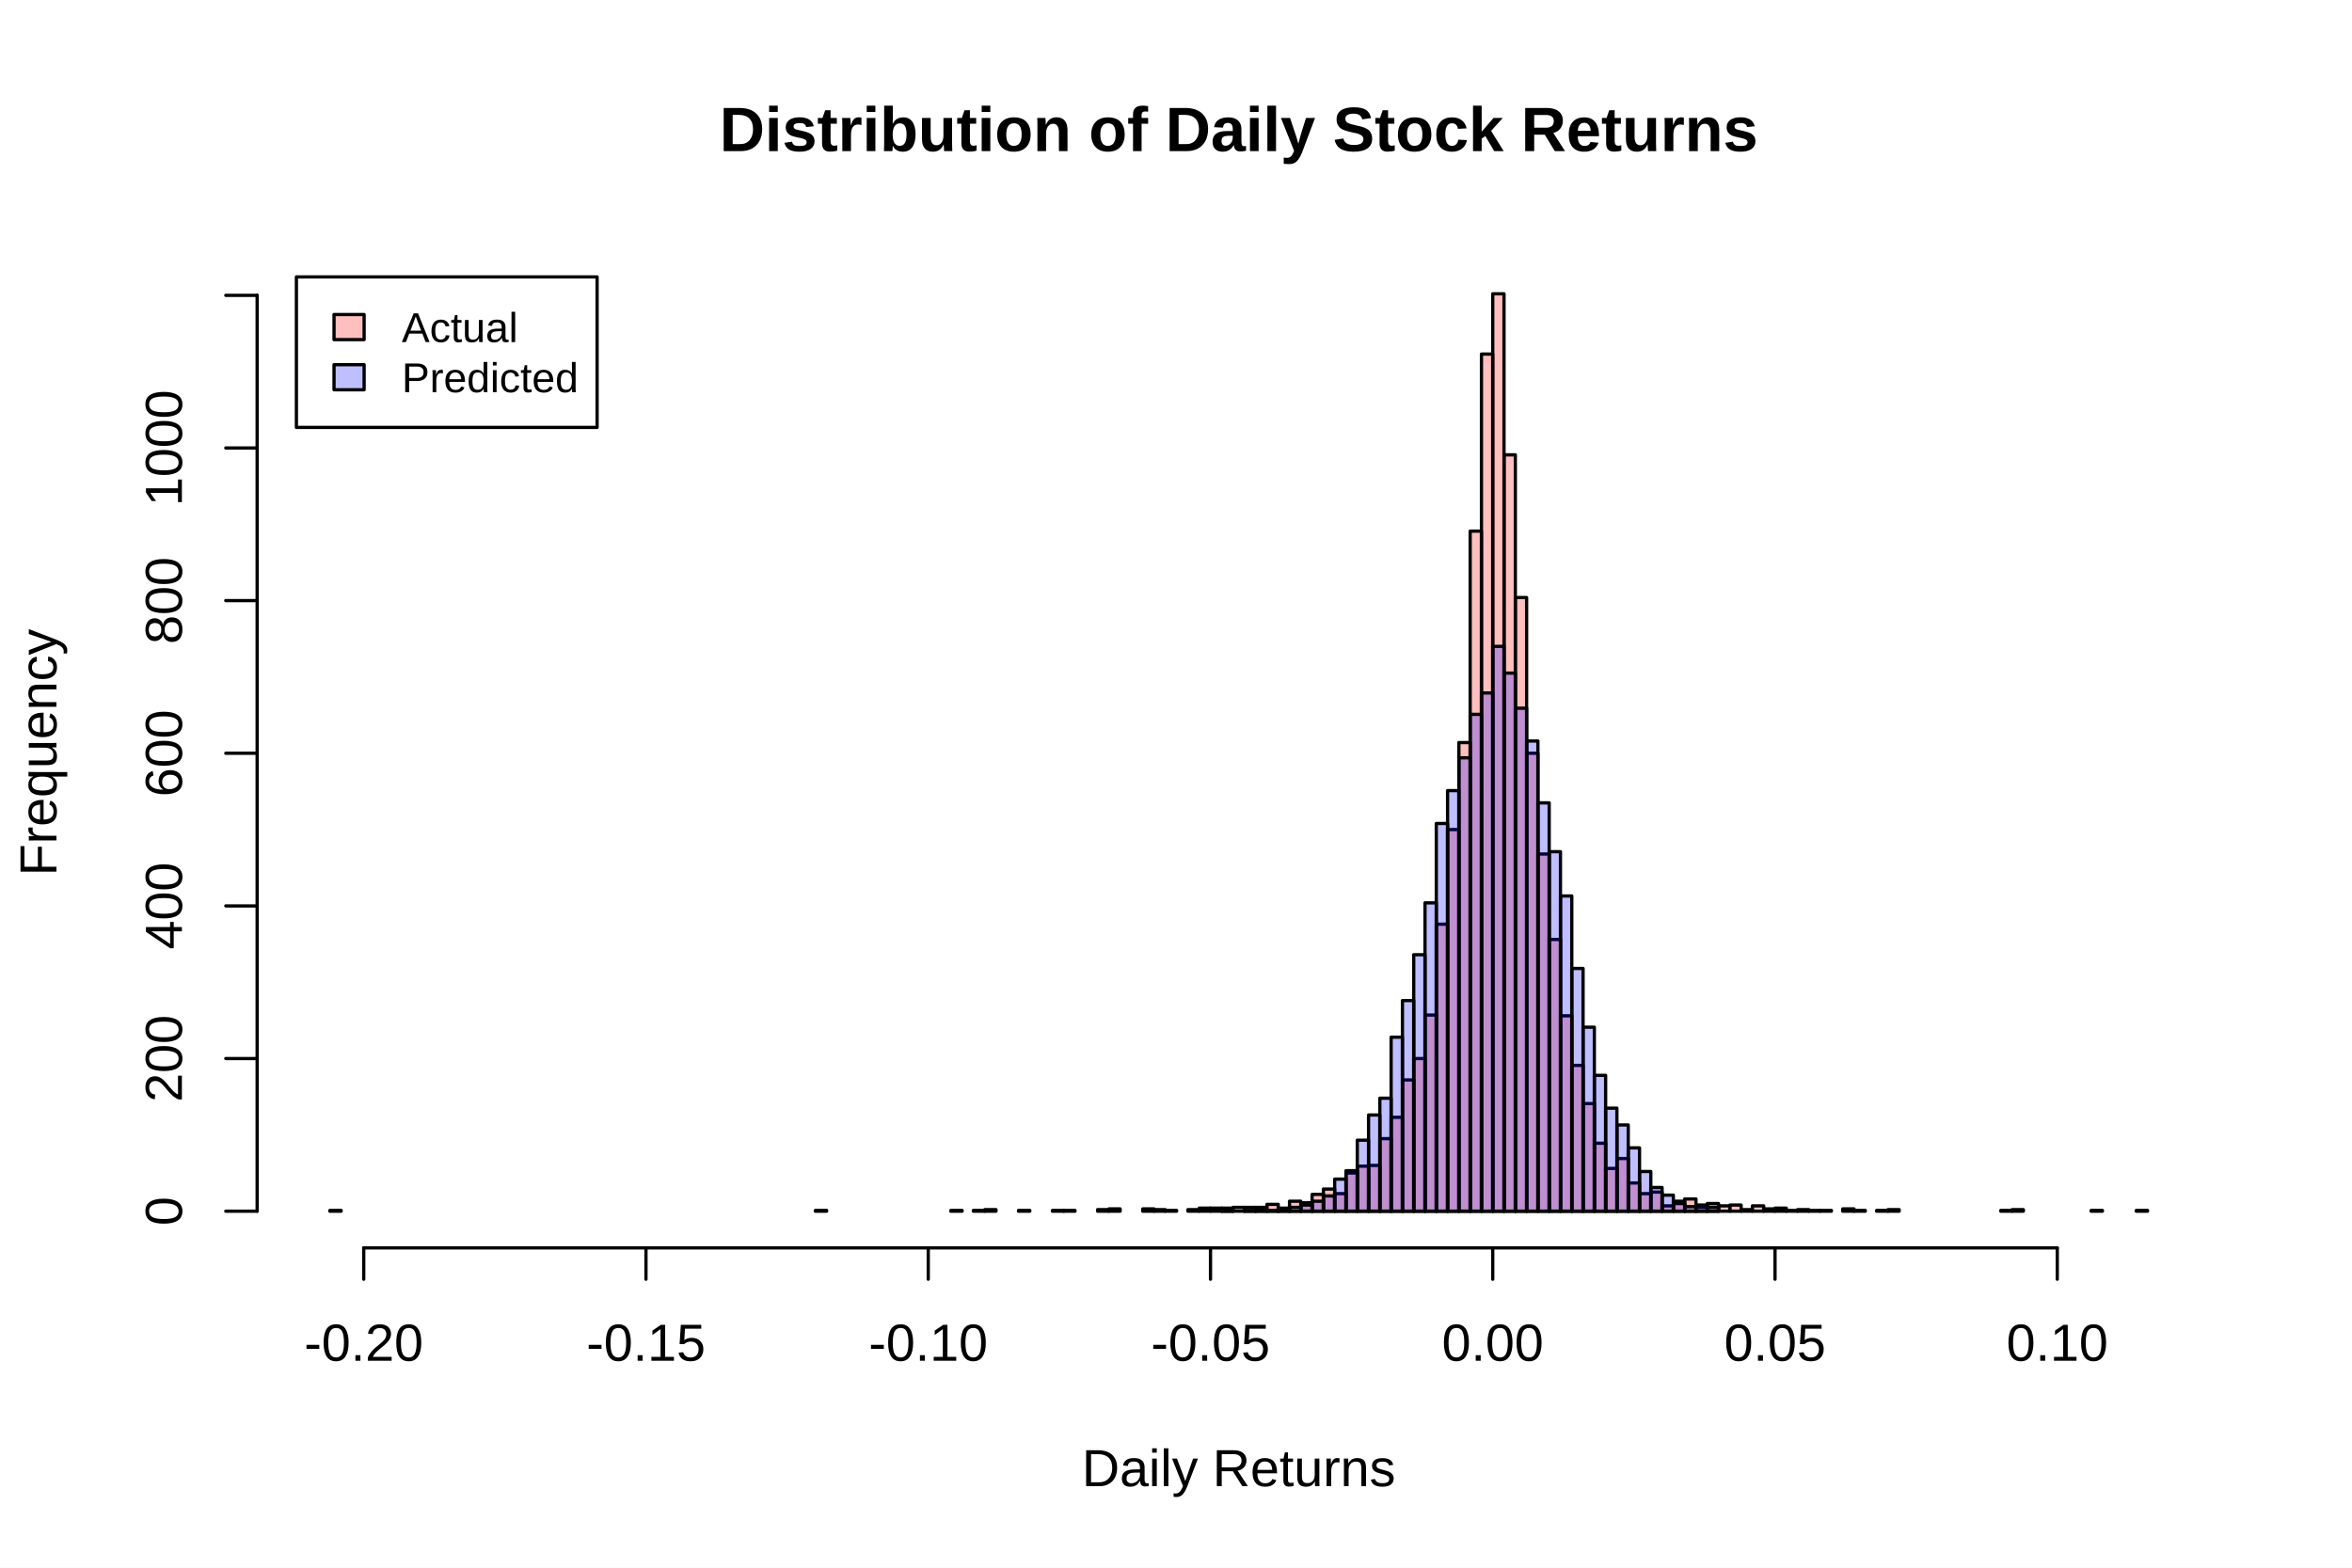
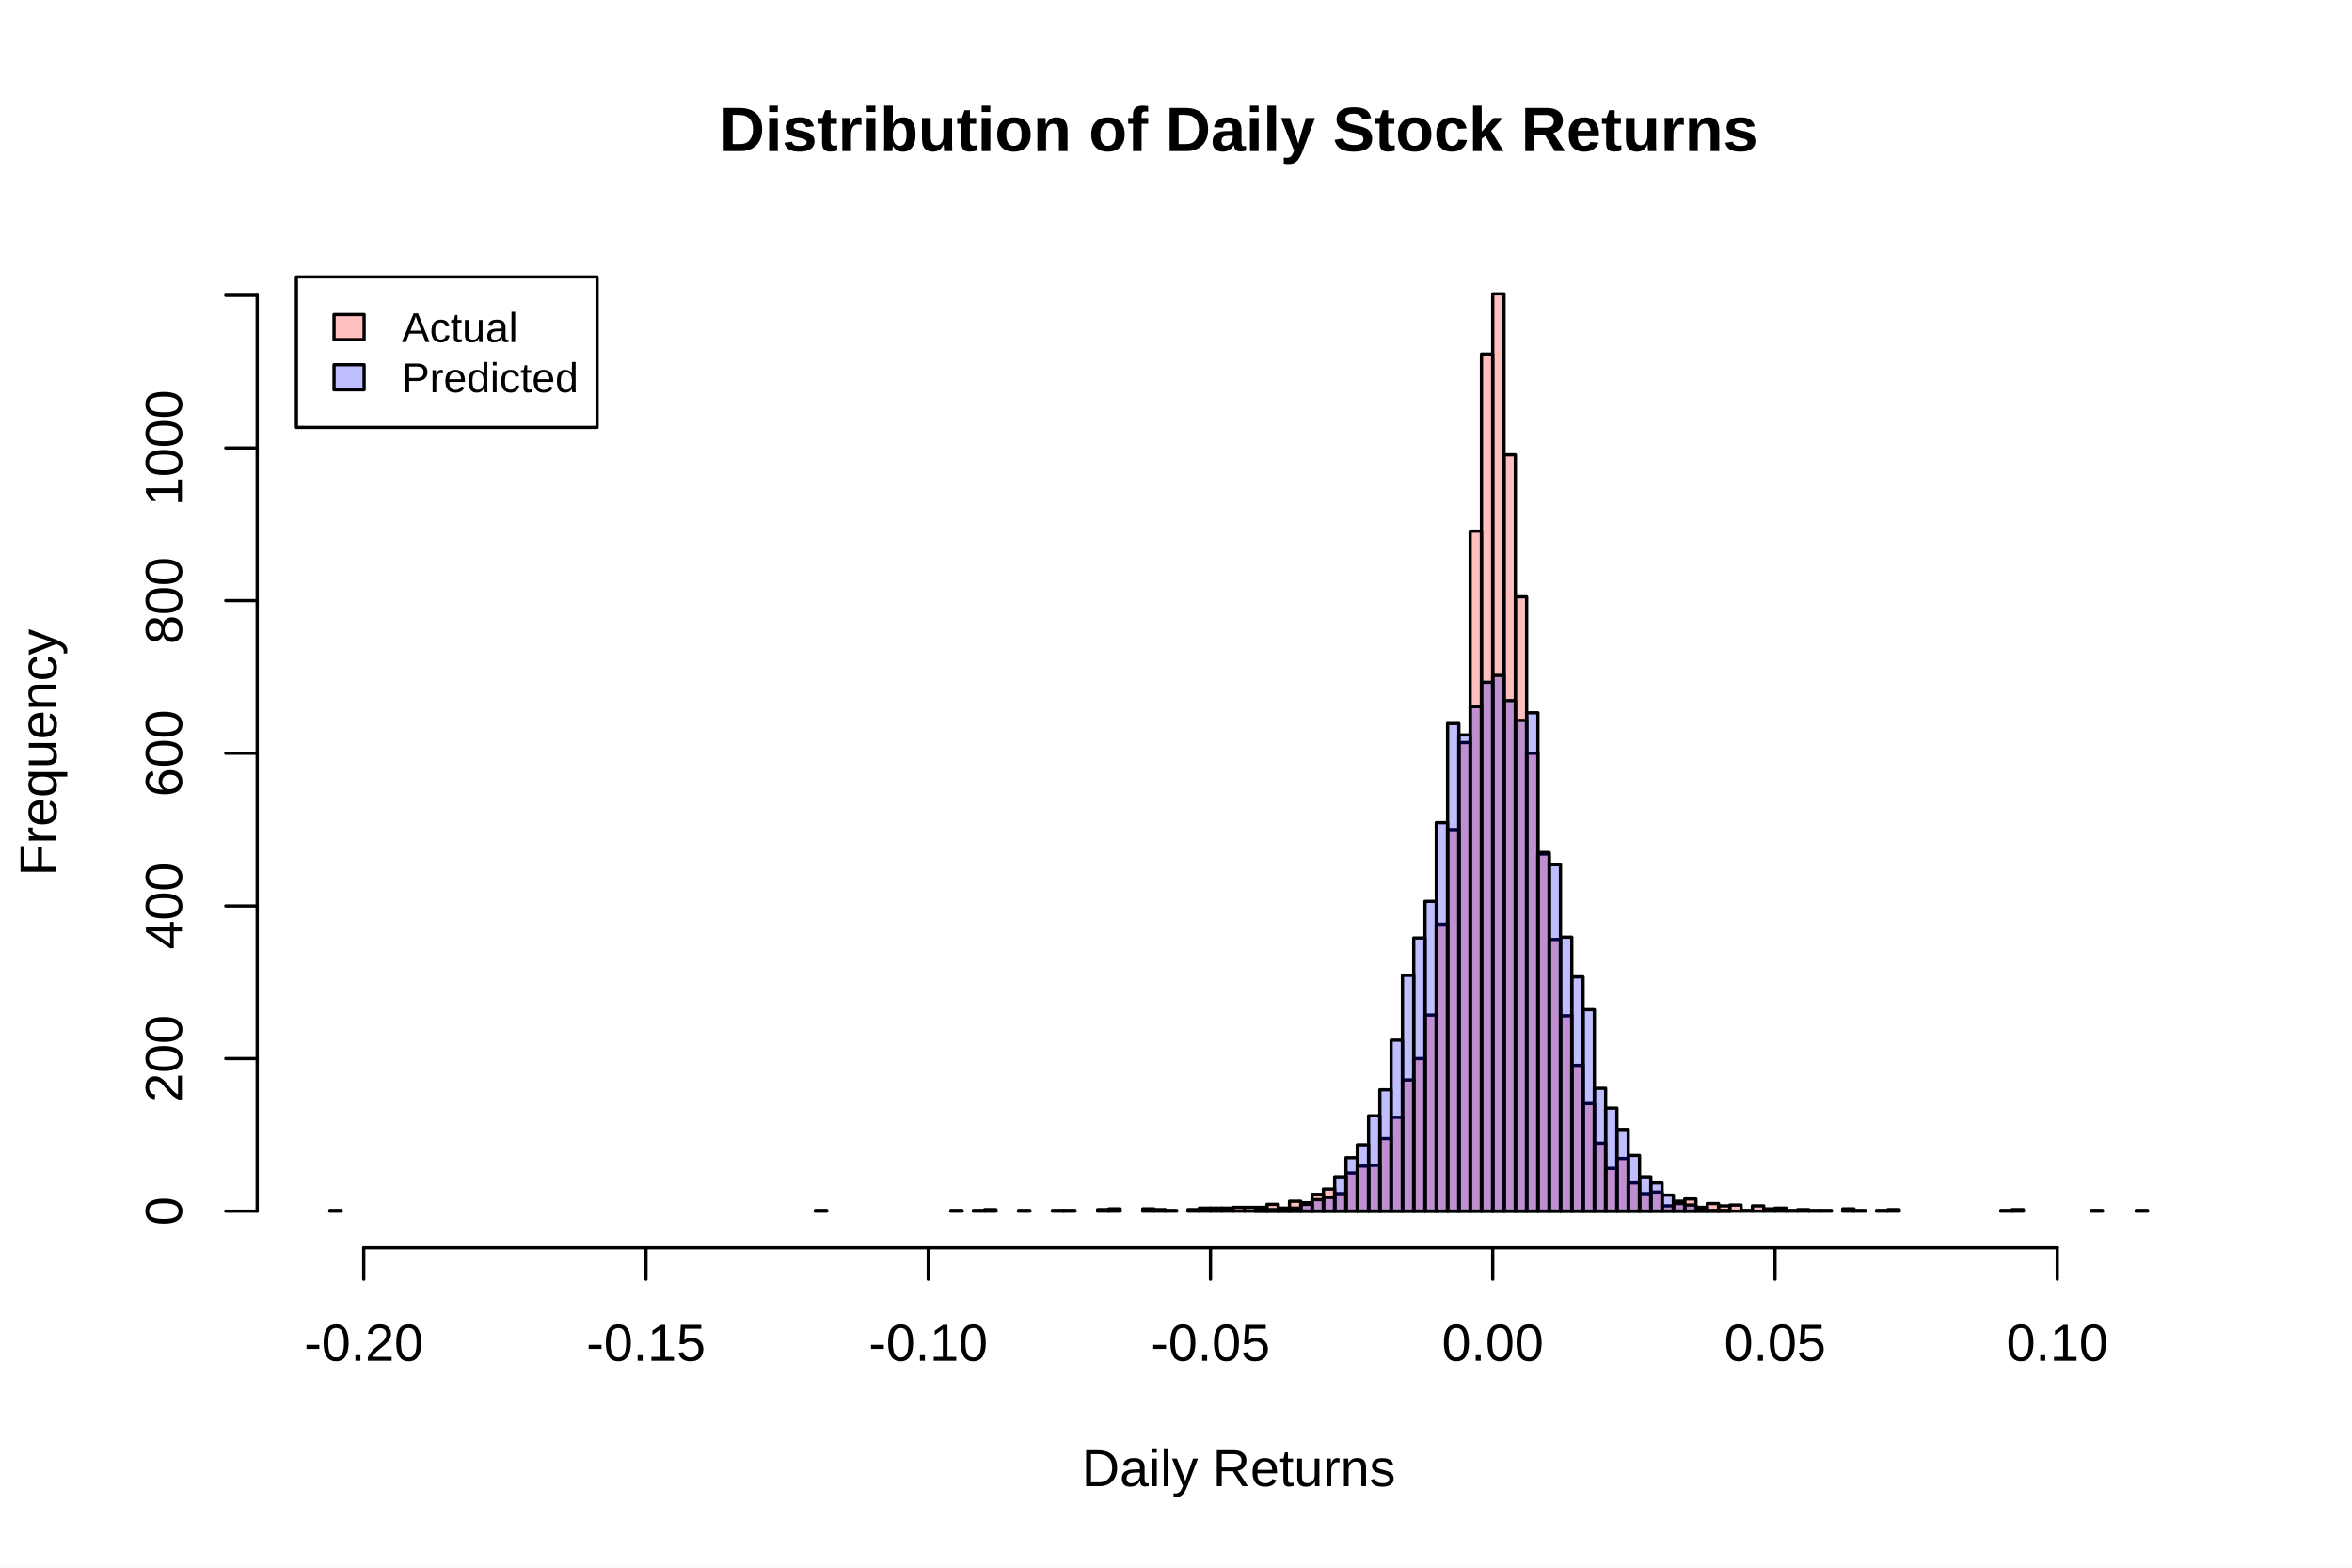
<svg xmlns="http://www.w3.org/2000/svg" class="svglite" width="540.00pt" height="360.00pt" viewBox="0 0 540.00 360.00">
  <defs>
    <style type="text/css">
    .svglite line, .svglite polyline, .svglite polygon, .svglite path, .svglite rect, .svglite circle {
      fill: none;
      stroke: #000000;
      stroke-linecap: round;
      stroke-linejoin: round;
      stroke-miterlimit: 10.00;
    }
    .svglite text {
      white-space: pre;
    }
  </style>
  </defs>
  <rect width="100%" height="100%" style="stroke: none; fill: #FFFFFF;" />
  <defs>
    <clipPath id="cpMC4wMHw1NDAuMDB8MC4wMHwzNjAuMDA=">
      <rect x="0.00" y="0.00" width="540.00" height="360.00" />
    </clipPath>
  </defs>
  <g clip-path="url(#cpMC4wMHw1NDAuMDB8MC4wMHwzNjAuMDA=)">
    <text x="284.40" y="34.70" text-anchor="middle" style="font-size: 14.40px; font-weight: bold; font-family: &quot;Arial&quot;;" textLength="238.31px" lengthAdjust="spacingAndGlyphs">Distribution of Daily Stock Returns</text>
    <text x="284.40" y="341.28" text-anchor="middle" style="font-size: 12.00px; font-family: &quot;Arial&quot;;" textLength="72.02px" lengthAdjust="spacingAndGlyphs">Daily Returns</text>
    <text transform="translate(12.96,172.80) rotate(-90)" text-anchor="middle" style="font-size: 12.00px; font-family: &quot;Arial&quot;;" textLength="56.69px" lengthAdjust="spacingAndGlyphs">Frequency</text>
    <line x1="83.51" y1="286.56" x2="472.33" y2="286.56" style="stroke-width: 0.75;" />
    <line x1="83.51" y1="286.56" x2="83.51" y2="293.76" style="stroke-width: 0.75;" />
    <line x1="148.31" y1="286.56" x2="148.31" y2="293.76" style="stroke-width: 0.75;" />
    <line x1="213.12" y1="286.56" x2="213.12" y2="293.76" style="stroke-width: 0.75;" />
    <line x1="277.92" y1="286.56" x2="277.92" y2="293.76" style="stroke-width: 0.75;" />
    <line x1="342.72" y1="286.56" x2="342.72" y2="293.76" style="stroke-width: 0.75;" />
    <line x1="407.53" y1="286.56" x2="407.53" y2="293.76" style="stroke-width: 0.75;" />
    <line x1="472.33" y1="286.56" x2="472.33" y2="293.76" style="stroke-width: 0.75;" />
    <text x="83.51" y="312.48" text-anchor="middle" style="font-size: 12.00px; font-family: &quot;Arial&quot;;" textLength="27.35px" lengthAdjust="spacingAndGlyphs">-0.20</text>
    <text x="148.31" y="312.48" text-anchor="middle" style="font-size: 12.00px; font-family: &quot;Arial&quot;;" textLength="27.35px" lengthAdjust="spacingAndGlyphs">-0.15</text>
    <text x="213.12" y="312.48" text-anchor="middle" style="font-size: 12.00px; font-family: &quot;Arial&quot;;" textLength="27.35px" lengthAdjust="spacingAndGlyphs">-0.10</text>
    <text x="277.92" y="312.48" text-anchor="middle" style="font-size: 12.00px; font-family: &quot;Arial&quot;;" textLength="27.35px" lengthAdjust="spacingAndGlyphs">-0.05</text>
    <text x="342.72" y="312.48" text-anchor="middle" style="font-size: 12.00px; font-family: &quot;Arial&quot;;" textLength="23.36px" lengthAdjust="spacingAndGlyphs">0.00</text>
    <text x="407.53" y="312.48" text-anchor="middle" style="font-size: 12.00px; font-family: &quot;Arial&quot;;" textLength="23.36px" lengthAdjust="spacingAndGlyphs">0.05</text>
    <text x="472.33" y="312.48" text-anchor="middle" style="font-size: 12.00px; font-family: &quot;Arial&quot;;" textLength="23.36px" lengthAdjust="spacingAndGlyphs">0.10</text>
    <line x1="59.04" y1="278.13" x2="59.04" y2="67.82" style="stroke-width: 0.75;" />
    <line x1="59.04" y1="278.13" x2="51.84" y2="278.13" style="stroke-width: 0.75;" />
    <line x1="59.04" y1="243.08" x2="51.84" y2="243.08" style="stroke-width: 0.75;" />
    <line x1="59.04" y1="208.03" x2="51.84" y2="208.03" style="stroke-width: 0.75;" />
    <line x1="59.04" y1="172.98" x2="51.84" y2="172.98" style="stroke-width: 0.75;" />
    <line x1="59.04" y1="137.92" x2="51.84" y2="137.92" style="stroke-width: 0.75;" />
    <line x1="59.04" y1="102.87" x2="51.84" y2="102.87" style="stroke-width: 0.75;" />
    <line x1="59.04" y1="67.82" x2="51.84" y2="67.82" style="stroke-width: 0.75;" />
    <text transform="translate(41.76,278.13) rotate(-90)" text-anchor="middle" style="font-size: 12.00px; font-family: &quot;Arial&quot;;" textLength="6.67px" lengthAdjust="spacingAndGlyphs">0</text>
    <text transform="translate(41.76,243.08) rotate(-90)" text-anchor="middle" style="font-size: 12.00px; font-family: &quot;Arial&quot;;" textLength="20.02px" lengthAdjust="spacingAndGlyphs">200</text>
    <text transform="translate(41.76,208.03) rotate(-90)" text-anchor="middle" style="font-size: 12.00px; font-family: &quot;Arial&quot;;" textLength="20.02px" lengthAdjust="spacingAndGlyphs">400</text>
    <text transform="translate(41.76,172.98) rotate(-90)" text-anchor="middle" style="font-size: 12.00px; font-family: &quot;Arial&quot;;" textLength="20.02px" lengthAdjust="spacingAndGlyphs">600</text>
    <text transform="translate(41.76,137.92) rotate(-90)" text-anchor="middle" style="font-size: 12.00px; font-family: &quot;Arial&quot;;" textLength="20.02px" lengthAdjust="spacingAndGlyphs">800</text>
    <text transform="translate(41.76,102.87) rotate(-90)" text-anchor="middle" style="font-size: 12.00px; font-family: &quot;Arial&quot;;" textLength="26.70px" lengthAdjust="spacingAndGlyphs">1000</text>
  </g>
  <defs>
    <clipPath id="cpNTkuMDR8NTA5Ljc2fDU5LjA0fDI4Ni41Ng==">
      <rect x="59.04" y="59.04" width="450.72" height="227.52" />
    </clipPath>
  </defs>
  <g clip-path="url(#cpNTkuMDR8NTA5Ljc2fDU5LjA0fDI4Ni41Ng==)">
    <rect x="75.73" y="277.96" width="2.59" height="0.18" style="stroke-width: 0.75; fill: #FF0000; fill-opacity: 0.25;" />
    <rect x="78.33" y="278.13" width="2.59" height="0.00" style="stroke-width: 0.75; fill: #FF0000; fill-opacity: 0.25;" />
    <rect x="80.92" y="278.13" width="2.59" height="0.00" style="stroke-width: 0.75; fill: #FF0000; fill-opacity: 0.25;" />
    <rect x="83.51" y="278.13" width="2.59" height="0.00" style="stroke-width: 0.75; fill: #FF0000; fill-opacity: 0.25;" />
    <rect x="86.10" y="278.13" width="2.59" height="0.00" style="stroke-width: 0.75; fill: #FF0000; fill-opacity: 0.25;" />
    <rect x="88.69" y="278.13" width="2.59" height="0.00" style="stroke-width: 0.75; fill: #FF0000; fill-opacity: 0.25;" />
    <rect x="91.29" y="278.13" width="2.59" height="0.00" style="stroke-width: 0.75; fill: #FF0000; fill-opacity: 0.25;" />
    <rect x="93.88" y="278.13" width="2.59" height="0.00" style="stroke-width: 0.75; fill: #FF0000; fill-opacity: 0.25;" />
    <rect x="96.47" y="278.13" width="2.59" height="0.00" style="stroke-width: 0.75; fill: #FF0000; fill-opacity: 0.25;" />
    <rect x="99.06" y="278.13" width="2.59" height="0.00" style="stroke-width: 0.75; fill: #FF0000; fill-opacity: 0.25;" />
    <rect x="101.65" y="278.13" width="2.59" height="0.00" style="stroke-width: 0.75; fill: #FF0000; fill-opacity: 0.25;" />
    <rect x="104.25" y="278.13" width="2.59" height="0.00" style="stroke-width: 0.75; fill: #FF0000; fill-opacity: 0.25;" />
    <rect x="106.84" y="278.13" width="2.59" height="0.00" style="stroke-width: 0.75; fill: #FF0000; fill-opacity: 0.25;" />
    <rect x="109.43" y="278.13" width="2.59" height="0.00" style="stroke-width: 0.75; fill: #FF0000; fill-opacity: 0.25;" />
    <rect x="112.02" y="278.13" width="2.59" height="0.00" style="stroke-width: 0.75; fill: #FF0000; fill-opacity: 0.25;" />
    <rect x="114.62" y="278.13" width="2.59" height="0.00" style="stroke-width: 0.75; fill: #FF0000; fill-opacity: 0.25;" />
    <rect x="117.21" y="278.13" width="2.59" height="0.00" style="stroke-width: 0.75; fill: #FF0000; fill-opacity: 0.25;" />
    <rect x="119.80" y="278.13" width="2.59" height="0.00" style="stroke-width: 0.75; fill: #FF0000; fill-opacity: 0.25;" />
    <rect x="122.39" y="278.13" width="2.59" height="0.00" style="stroke-width: 0.75; fill: #FF0000; fill-opacity: 0.25;" />
    <rect x="124.98" y="278.13" width="2.59" height="0.00" style="stroke-width: 0.75; fill: #FF0000; fill-opacity: 0.25;" />
    <rect x="127.58" y="278.13" width="2.59" height="0.00" style="stroke-width: 0.75; fill: #FF0000; fill-opacity: 0.25;" />
    <rect x="130.17" y="278.13" width="2.59" height="0.00" style="stroke-width: 0.75; fill: #FF0000; fill-opacity: 0.25;" />
    <rect x="132.76" y="278.13" width="2.59" height="0.00" style="stroke-width: 0.75; fill: #FF0000; fill-opacity: 0.25;" />
    <rect x="135.35" y="278.13" width="2.59" height="0.00" style="stroke-width: 0.75; fill: #FF0000; fill-opacity: 0.25;" />
    <rect x="137.94" y="278.13" width="2.59" height="0.00" style="stroke-width: 0.75; fill: #FF0000; fill-opacity: 0.25;" />
    <rect x="140.54" y="278.13" width="2.59" height="0.00" style="stroke-width: 0.75; fill: #FF0000; fill-opacity: 0.25;" />
    <rect x="143.13" y="278.13" width="2.59" height="0.00" style="stroke-width: 0.75; fill: #FF0000; fill-opacity: 0.25;" />
    <rect x="145.72" y="278.13" width="2.59" height="0.00" style="stroke-width: 0.75; fill: #FF0000; fill-opacity: 0.25;" />
    <rect x="148.31" y="278.13" width="2.59" height="0.00" style="stroke-width: 0.75; fill: #FF0000; fill-opacity: 0.25;" />
    <rect x="150.91" y="278.13" width="2.59" height="0.00" style="stroke-width: 0.75; fill: #FF0000; fill-opacity: 0.25;" />
    <rect x="153.50" y="278.13" width="2.59" height="0.00" style="stroke-width: 0.75; fill: #FF0000; fill-opacity: 0.25;" />
    <rect x="156.09" y="278.13" width="2.59" height="0.00" style="stroke-width: 0.75; fill: #FF0000; fill-opacity: 0.25;" />
    <rect x="158.68" y="278.13" width="2.59" height="0.00" style="stroke-width: 0.75; fill: #FF0000; fill-opacity: 0.25;" />
    <rect x="161.27" y="278.13" width="2.59" height="0.00" style="stroke-width: 0.75; fill: #FF0000; fill-opacity: 0.25;" />
    <rect x="163.87" y="278.13" width="2.59" height="0.00" style="stroke-width: 0.75; fill: #FF0000; fill-opacity: 0.25;" />
    <rect x="166.46" y="278.13" width="2.59" height="0.00" style="stroke-width: 0.75; fill: #FF0000; fill-opacity: 0.25;" />
    <rect x="169.05" y="278.13" width="2.59" height="0.00" style="stroke-width: 0.75; fill: #FF0000; fill-opacity: 0.25;" />
    <rect x="171.64" y="278.13" width="2.59" height="0.00" style="stroke-width: 0.75; fill: #FF0000; fill-opacity: 0.25;" />
    <rect x="174.23" y="278.13" width="2.59" height="0.00" style="stroke-width: 0.75; fill: #FF0000; fill-opacity: 0.25;" />
    <rect x="176.83" y="278.13" width="2.59" height="0.00" style="stroke-width: 0.75; fill: #FF0000; fill-opacity: 0.25;" />
    <rect x="179.42" y="278.13" width="2.59" height="0.00" style="stroke-width: 0.75; fill: #FF0000; fill-opacity: 0.25;" />
    <rect x="182.01" y="278.13" width="2.59" height="0.00" style="stroke-width: 0.75; fill: #FF0000; fill-opacity: 0.25;" />
    <rect x="184.60" y="278.13" width="2.59" height="0.00" style="stroke-width: 0.75; fill: #FF0000; fill-opacity: 0.25;" />
    <rect x="187.20" y="277.96" width="2.59" height="0.18" style="stroke-width: 0.75; fill: #FF0000; fill-opacity: 0.25;" />
    <rect x="189.79" y="278.13" width="2.59" height="0.00" style="stroke-width: 0.75; fill: #FF0000; fill-opacity: 0.25;" />
    <rect x="192.38" y="278.13" width="2.59" height="0.00" style="stroke-width: 0.75; fill: #FF0000; fill-opacity: 0.25;" />
    <rect x="194.97" y="278.13" width="2.59" height="0.00" style="stroke-width: 0.75; fill: #FF0000; fill-opacity: 0.25;" />
    <rect x="197.56" y="278.13" width="2.59" height="0.00" style="stroke-width: 0.75; fill: #FF0000; fill-opacity: 0.25;" />
    <rect x="200.16" y="278.13" width="2.59" height="0.00" style="stroke-width: 0.75; fill: #FF0000; fill-opacity: 0.25;" />
    <rect x="202.75" y="278.13" width="2.59" height="0.00" style="stroke-width: 0.75; fill: #FF0000; fill-opacity: 0.25;" />
    <rect x="205.34" y="278.13" width="2.59" height="0.00" style="stroke-width: 0.75; fill: #FF0000; fill-opacity: 0.25;" />
    <rect x="207.93" y="278.13" width="2.59" height="0.00" style="stroke-width: 0.75; fill: #FF0000; fill-opacity: 0.25;" />
    <rect x="210.52" y="278.13" width="2.59" height="0.00" style="stroke-width: 0.75; fill: #FF0000; fill-opacity: 0.25;" />
    <rect x="213.12" y="278.13" width="2.59" height="0.00" style="stroke-width: 0.75; fill: #FF0000; fill-opacity: 0.25;" />
    <rect x="215.71" y="278.13" width="2.59" height="0.00" style="stroke-width: 0.75; fill: #FF0000; fill-opacity: 0.25;" />
    <rect x="218.30" y="277.96" width="2.59" height="0.18" style="stroke-width: 0.75; fill: #FF0000; fill-opacity: 0.25;" />
    <rect x="220.89" y="278.13" width="2.59" height="0.00" style="stroke-width: 0.75; fill: #FF0000; fill-opacity: 0.25;" />
    <rect x="223.48" y="277.96" width="2.59" height="0.18" style="stroke-width: 0.75; fill: #FF0000; fill-opacity: 0.25;" />
    <rect x="226.08" y="277.78" width="2.59" height="0.35" style="stroke-width: 0.75; fill: #FF0000; fill-opacity: 0.25;" />
    <rect x="228.67" y="278.13" width="2.59" height="0.00" style="stroke-width: 0.75; fill: #FF0000; fill-opacity: 0.25;" />
    <rect x="231.26" y="278.13" width="2.59" height="0.00" style="stroke-width: 0.75; fill: #FF0000; fill-opacity: 0.25;" />
    <rect x="233.85" y="277.96" width="2.59" height="0.18" style="stroke-width: 0.75; fill: #FF0000; fill-opacity: 0.25;" />
    <rect x="236.45" y="278.13" width="2.59" height="0.00" style="stroke-width: 0.75; fill: #FF0000; fill-opacity: 0.25;" />
    <rect x="239.04" y="278.13" width="2.59" height="0.00" style="stroke-width: 0.75; fill: #FF0000; fill-opacity: 0.25;" />
    <rect x="241.63" y="277.96" width="2.59" height="0.18" style="stroke-width: 0.75; fill: #FF0000; fill-opacity: 0.25;" />
    <rect x="244.22" y="277.96" width="2.59" height="0.18" style="stroke-width: 0.75; fill: #FF0000; fill-opacity: 0.25;" />
    <rect x="246.81" y="278.13" width="2.59" height="0.00" style="stroke-width: 0.75; fill: #FF0000; fill-opacity: 0.25;" />
    <rect x="249.41" y="278.13" width="2.59" height="0.00" style="stroke-width: 0.75; fill: #FF0000; fill-opacity: 0.25;" />
    <rect x="252.00" y="277.78" width="2.59" height="0.35" style="stroke-width: 0.75; fill: #FF0000; fill-opacity: 0.25;" />
    <rect x="254.59" y="277.61" width="2.59" height="0.53" style="stroke-width: 0.75; fill: #FF0000; fill-opacity: 0.25;" />
    <rect x="257.18" y="278.13" width="2.59" height="0.00" style="stroke-width: 0.75; fill: #FF0000; fill-opacity: 0.25;" />
    <rect x="259.77" y="278.13" width="2.59" height="0.00" style="stroke-width: 0.75; fill: #FF0000; fill-opacity: 0.25;" />
    <rect x="262.37" y="277.61" width="2.59" height="0.53" style="stroke-width: 0.75; fill: #FF0000; fill-opacity: 0.25;" />
    <rect x="264.96" y="277.78" width="2.59" height="0.35" style="stroke-width: 0.75; fill: #FF0000; fill-opacity: 0.25;" />
    <rect x="267.55" y="277.96" width="2.59" height="0.18" style="stroke-width: 0.75; fill: #FF0000; fill-opacity: 0.25;" />
    <rect x="270.14" y="278.13" width="2.59" height="0.00" style="stroke-width: 0.75; fill: #FF0000; fill-opacity: 0.25;" />
    <rect x="272.74" y="277.78" width="2.59" height="0.35" style="stroke-width: 0.75; fill: #FF0000; fill-opacity: 0.25;" />
    <rect x="275.33" y="277.43" width="2.59" height="0.70" style="stroke-width: 0.75; fill: #FF0000; fill-opacity: 0.25;" />
    <rect x="277.92" y="277.43" width="2.59" height="0.70" style="stroke-width: 0.75; fill: #FF0000; fill-opacity: 0.25;" />
    <rect x="280.51" y="277.43" width="2.59" height="0.70" style="stroke-width: 0.75; fill: #FF0000; fill-opacity: 0.25;" />
    <rect x="283.10" y="277.26" width="2.59" height="0.88" style="stroke-width: 0.75; fill: #FF0000; fill-opacity: 0.25;" />
    <rect x="285.70" y="277.26" width="2.59" height="0.88" style="stroke-width: 0.75; fill: #FF0000; fill-opacity: 0.25;" />
    <rect x="288.29" y="277.26" width="2.59" height="0.88" style="stroke-width: 0.75; fill: #FF0000; fill-opacity: 0.25;" />
    <rect x="290.88" y="276.56" width="2.59" height="1.58" style="stroke-width: 0.75; fill: #FF0000; fill-opacity: 0.25;" />
    <rect x="293.47" y="277.43" width="2.59" height="0.70" style="stroke-width: 0.75; fill: #FF0000; fill-opacity: 0.25;" />
    <rect x="296.06" y="275.85" width="2.59" height="2.28" style="stroke-width: 0.75; fill: #FF0000; fill-opacity: 0.25;" />
    <rect x="298.66" y="276.21" width="2.59" height="1.93" style="stroke-width: 0.75; fill: #FF0000; fill-opacity: 0.25;" />
    <rect x="301.25" y="274.28" width="2.59" height="3.86" style="stroke-width: 0.75; fill: #FF0000; fill-opacity: 0.25;" />
    <rect x="303.84" y="273.05" width="2.59" height="5.08" style="stroke-width: 0.75; fill: #FF0000; fill-opacity: 0.25;" />
    <rect x="306.43" y="274.10" width="2.59" height="4.03" style="stroke-width: 0.75; fill: #FF0000; fill-opacity: 0.25;" />
    <rect x="309.03" y="269.37" width="2.59" height="8.76" style="stroke-width: 0.75; fill: #FF0000; fill-opacity: 0.25;" />
    <rect x="311.62" y="267.79" width="2.59" height="10.34" style="stroke-width: 0.75; fill: #FF0000; fill-opacity: 0.25;" />
    <rect x="314.21" y="267.62" width="2.59" height="10.52" style="stroke-width: 0.75; fill: #FF0000; fill-opacity: 0.25;" />
    <rect x="316.80" y="261.48" width="2.59" height="16.65" style="stroke-width: 0.75; fill: #FF0000; fill-opacity: 0.25;" />
    <rect x="319.39" y="256.58" width="2.59" height="21.56" style="stroke-width: 0.75; fill: #FF0000; fill-opacity: 0.25;" />
    <rect x="321.99" y="247.99" width="2.59" height="30.15" style="stroke-width: 0.75; fill: #FF0000; fill-opacity: 0.25;" />
    <rect x="324.58" y="243.08" width="2.59" height="35.05" style="stroke-width: 0.75; fill: #FF0000; fill-opacity: 0.25;" />
    <rect x="327.17" y="233.09" width="2.59" height="45.04" style="stroke-width: 0.75; fill: #FF0000; fill-opacity: 0.25;" />
    <rect x="329.76" y="212.23" width="2.59" height="65.90" style="stroke-width: 0.75; fill: #FF0000; fill-opacity: 0.25;" />
    <rect x="332.35" y="190.50" width="2.59" height="87.63" style="stroke-width: 0.75; fill: #FF0000; fill-opacity: 0.25;" />
    <rect x="334.95" y="170.52" width="2.59" height="107.61" style="stroke-width: 0.75; fill: #FF0000; fill-opacity: 0.25;" />
    <rect x="337.54" y="121.97" width="2.59" height="156.16" style="stroke-width: 0.75; fill: #FF0000; fill-opacity: 0.25;" />
    <rect x="340.13" y="81.31" width="2.59" height="196.82" style="stroke-width: 0.75; fill: #FF0000; fill-opacity: 0.25;" />
    <rect x="342.72" y="67.47" width="2.59" height="210.67" style="stroke-width: 0.75; fill: #FF0000; fill-opacity: 0.25;" />
    <rect x="345.32" y="104.45" width="2.59" height="173.69" style="stroke-width: 0.75; fill: #FF0000; fill-opacity: 0.25;" />
-     <rect x="347.91" y="137.22" width="2.59" height="140.91" style="stroke-width: 0.75; fill: #FF0000; fill-opacity: 0.25;" />
+     <rect x="347.91" y="137.05" width="2.59" height="141.09" style="stroke-width: 0.75; fill: #FF0000; fill-opacity: 0.25;" />
    <rect x="350.50" y="172.98" width="2.59" height="105.16" style="stroke-width: 0.75; fill: #FF0000; fill-opacity: 0.25;" />
    <rect x="353.09" y="196.11" width="2.59" height="82.02" style="stroke-width: 0.75; fill: #FF0000; fill-opacity: 0.25;" />
    <rect x="355.68" y="215.74" width="2.59" height="62.39" style="stroke-width: 0.75; fill: #FF0000; fill-opacity: 0.25;" />
    <rect x="358.28" y="233.27" width="2.59" height="44.87" style="stroke-width: 0.75; fill: #FF0000; fill-opacity: 0.25;" />
    <rect x="360.87" y="244.66" width="2.59" height="33.48" style="stroke-width: 0.75; fill: #FF0000; fill-opacity: 0.25;" />
    <rect x="363.46" y="253.42" width="2.59" height="24.71" style="stroke-width: 0.75; fill: #FF0000; fill-opacity: 0.25;" />
    <rect x="366.05" y="262.53" width="2.59" height="15.60" style="stroke-width: 0.75; fill: #FF0000; fill-opacity: 0.25;" />
    <rect x="368.64" y="268.32" width="2.59" height="9.81" style="stroke-width: 0.75; fill: #FF0000; fill-opacity: 0.25;" />
    <rect x="371.24" y="266.04" width="2.59" height="12.09" style="stroke-width: 0.75; fill: #FF0000; fill-opacity: 0.25;" />
    <rect x="373.83" y="271.65" width="2.59" height="6.48" style="stroke-width: 0.75; fill: #FF0000; fill-opacity: 0.25;" />
    <rect x="376.42" y="274.10" width="2.59" height="4.03" style="stroke-width: 0.75; fill: #FF0000; fill-opacity: 0.25;" />
    <rect x="379.01" y="273.75" width="2.59" height="4.38" style="stroke-width: 0.75; fill: #FF0000; fill-opacity: 0.25;" />
    <rect x="381.60" y="276.91" width="2.59" height="1.23" style="stroke-width: 0.75; fill: #FF0000; fill-opacity: 0.25;" />
    <rect x="384.20" y="275.85" width="2.59" height="2.28" style="stroke-width: 0.75; fill: #FF0000; fill-opacity: 0.25;" />
    <rect x="386.79" y="275.33" width="2.59" height="2.80" style="stroke-width: 0.75; fill: #FF0000; fill-opacity: 0.25;" />
    <rect x="389.38" y="277.26" width="2.59" height="0.88" style="stroke-width: 0.75; fill: #FF0000; fill-opacity: 0.25;" />
    <rect x="391.97" y="276.38" width="2.59" height="1.75" style="stroke-width: 0.75; fill: #FF0000; fill-opacity: 0.25;" />
    <rect x="394.57" y="276.91" width="2.59" height="1.23" style="stroke-width: 0.75; fill: #FF0000; fill-opacity: 0.25;" />
    <rect x="397.16" y="276.73" width="2.59" height="1.40" style="stroke-width: 0.75; fill: #FF0000; fill-opacity: 0.25;" />
    <rect x="399.75" y="278.13" width="2.59" height="0.00" style="stroke-width: 0.75; fill: #FF0000; fill-opacity: 0.25;" />
    <rect x="402.34" y="276.91" width="2.59" height="1.23" style="stroke-width: 0.75; fill: #FF0000; fill-opacity: 0.25;" />
    <rect x="404.93" y="277.61" width="2.59" height="0.53" style="stroke-width: 0.75; fill: #FF0000; fill-opacity: 0.25;" />
    <rect x="407.53" y="277.43" width="2.59" height="0.70" style="stroke-width: 0.75; fill: #FF0000; fill-opacity: 0.25;" />
    <rect x="410.12" y="277.96" width="2.59" height="0.18" style="stroke-width: 0.75; fill: #FF0000; fill-opacity: 0.25;" />
    <rect x="412.71" y="277.78" width="2.59" height="0.35" style="stroke-width: 0.75; fill: #FF0000; fill-opacity: 0.25;" />
    <rect x="415.30" y="277.96" width="2.59" height="0.18" style="stroke-width: 0.75; fill: #FF0000; fill-opacity: 0.25;" />
    <rect x="417.89" y="277.96" width="2.59" height="0.18" style="stroke-width: 0.75; fill: #FF0000; fill-opacity: 0.25;" />
    <rect x="420.49" y="278.13" width="2.59" height="0.00" style="stroke-width: 0.75; fill: #FF0000; fill-opacity: 0.25;" />
    <rect x="423.08" y="277.61" width="2.59" height="0.53" style="stroke-width: 0.75; fill: #FF0000; fill-opacity: 0.25;" />
    <rect x="425.67" y="277.96" width="2.59" height="0.18" style="stroke-width: 0.75; fill: #FF0000; fill-opacity: 0.25;" />
    <rect x="428.26" y="278.13" width="2.59" height="0.00" style="stroke-width: 0.75; fill: #FF0000; fill-opacity: 0.25;" />
    <rect x="430.86" y="277.96" width="2.59" height="0.18" style="stroke-width: 0.75; fill: #FF0000; fill-opacity: 0.25;" />
    <rect x="433.45" y="277.78" width="2.59" height="0.35" style="stroke-width: 0.75; fill: #FF0000; fill-opacity: 0.25;" />
    <rect x="436.04" y="278.13" width="2.59" height="0.00" style="stroke-width: 0.75; fill: #FF0000; fill-opacity: 0.25;" />
    <rect x="438.63" y="278.13" width="2.59" height="0.00" style="stroke-width: 0.75; fill: #FF0000; fill-opacity: 0.25;" />
    <rect x="441.22" y="278.13" width="2.59" height="0.00" style="stroke-width: 0.75; fill: #FF0000; fill-opacity: 0.25;" />
    <rect x="443.82" y="278.13" width="2.59" height="0.00" style="stroke-width: 0.75; fill: #FF0000; fill-opacity: 0.25;" />
    <rect x="446.41" y="278.13" width="2.59" height="0.00" style="stroke-width: 0.75; fill: #FF0000; fill-opacity: 0.25;" />
    <rect x="449.00" y="278.13" width="2.59" height="0.00" style="stroke-width: 0.75; fill: #FF0000; fill-opacity: 0.25;" />
    <rect x="451.59" y="278.13" width="2.59" height="0.00" style="stroke-width: 0.75; fill: #FF0000; fill-opacity: 0.25;" />
    <rect x="454.18" y="278.13" width="2.59" height="0.00" style="stroke-width: 0.75; fill: #FF0000; fill-opacity: 0.25;" />
    <rect x="456.78" y="278.13" width="2.59" height="0.00" style="stroke-width: 0.75; fill: #FF0000; fill-opacity: 0.25;" />
    <rect x="459.37" y="277.96" width="2.59" height="0.18" style="stroke-width: 0.75; fill: #FF0000; fill-opacity: 0.25;" />
    <rect x="461.96" y="277.78" width="2.59" height="0.35" style="stroke-width: 0.75; fill: #FF0000; fill-opacity: 0.25;" />
    <rect x="464.55" y="278.13" width="2.59" height="0.00" style="stroke-width: 0.75; fill: #FF0000; fill-opacity: 0.25;" />
    <rect x="467.15" y="278.13" width="2.59" height="0.00" style="stroke-width: 0.75; fill: #FF0000; fill-opacity: 0.25;" />
    <rect x="469.74" y="278.13" width="2.59" height="0.00" style="stroke-width: 0.75; fill: #FF0000; fill-opacity: 0.25;" />
    <rect x="472.33" y="278.13" width="2.59" height="0.00" style="stroke-width: 0.75; fill: #FF0000; fill-opacity: 0.25;" />
    <rect x="474.92" y="278.13" width="2.59" height="0.00" style="stroke-width: 0.75; fill: #FF0000; fill-opacity: 0.25;" />
    <rect x="477.51" y="278.13" width="2.59" height="0.00" style="stroke-width: 0.75; fill: #FF0000; fill-opacity: 0.25;" />
    <rect x="480.11" y="277.96" width="2.59" height="0.18" style="stroke-width: 0.75; fill: #FF0000; fill-opacity: 0.25;" />
    <rect x="482.70" y="278.13" width="2.59" height="0.00" style="stroke-width: 0.75; fill: #FF0000; fill-opacity: 0.25;" />
    <rect x="485.29" y="278.13" width="2.59" height="0.00" style="stroke-width: 0.75; fill: #FF0000; fill-opacity: 0.25;" />
    <rect x="487.88" y="278.13" width="2.59" height="0.00" style="stroke-width: 0.75; fill: #FF0000; fill-opacity: 0.25;" />
    <rect x="490.47" y="277.96" width="2.59" height="0.18" style="stroke-width: 0.75; fill: #FF0000; fill-opacity: 0.25;" />
-     <rect x="280.51" y="277.96" width="2.59" height="0.18" style="stroke-width: 0.75; fill: #0000FF; fill-opacity: 0.25;" />
-     <rect x="283.10" y="278.13" width="2.59" height="0.00" style="stroke-width: 0.75; fill: #0000FF; fill-opacity: 0.25;" />
-     <rect x="285.70" y="277.96" width="2.59" height="0.18" style="stroke-width: 0.75; fill: #0000FF; fill-opacity: 0.25;" />
-     <rect x="288.29" y="277.78" width="2.59" height="0.35" style="stroke-width: 0.75; fill: #0000FF; fill-opacity: 0.25;" />
-     <rect x="290.88" y="277.96" width="2.59" height="0.18" style="stroke-width: 0.75; fill: #0000FF; fill-opacity: 0.25;" />
+     <rect x="288.29" y="277.61" width="2.59" height="0.53" style="stroke-width: 0.75; fill: #0000FF; fill-opacity: 0.25;" />
+     <rect x="290.88" y="277.78" width="2.59" height="0.35" style="stroke-width: 0.75; fill: #0000FF; fill-opacity: 0.25;" />
    <rect x="293.47" y="277.61" width="2.59" height="0.53" style="stroke-width: 0.75; fill: #0000FF; fill-opacity: 0.25;" />
-     <rect x="296.06" y="277.26" width="2.59" height="0.88" style="stroke-width: 0.75; fill: #0000FF; fill-opacity: 0.25;" />
-     <rect x="298.66" y="276.73" width="2.59" height="1.40" style="stroke-width: 0.75; fill: #0000FF; fill-opacity: 0.25;" />
-     <rect x="301.25" y="275.85" width="2.59" height="2.28" style="stroke-width: 0.75; fill: #0000FF; fill-opacity: 0.25;" />
-     <rect x="303.84" y="274.63" width="2.59" height="3.51" style="stroke-width: 0.75; fill: #0000FF; fill-opacity: 0.25;" />
-     <rect x="306.43" y="270.77" width="2.59" height="7.36" style="stroke-width: 0.75; fill: #0000FF; fill-opacity: 0.25;" />
-     <rect x="309.03" y="268.84" width="2.59" height="9.29" style="stroke-width: 0.75; fill: #0000FF; fill-opacity: 0.25;" />
-     <rect x="311.62" y="261.83" width="2.59" height="16.30" style="stroke-width: 0.75; fill: #0000FF; fill-opacity: 0.25;" />
-     <rect x="314.21" y="256.05" width="2.59" height="22.08" style="stroke-width: 0.75; fill: #0000FF; fill-opacity: 0.25;" />
-     <rect x="316.80" y="252.19" width="2.59" height="25.94" style="stroke-width: 0.75; fill: #0000FF; fill-opacity: 0.25;" />
-     <rect x="319.39" y="238.17" width="2.59" height="39.96" style="stroke-width: 0.75; fill: #0000FF; fill-opacity: 0.25;" />
-     <rect x="321.99" y="229.76" width="2.59" height="48.37" style="stroke-width: 0.75; fill: #0000FF; fill-opacity: 0.25;" />
-     <rect x="324.58" y="219.24" width="2.59" height="58.89" style="stroke-width: 0.75; fill: #0000FF; fill-opacity: 0.25;" />
-     <rect x="327.17" y="207.33" width="2.59" height="70.81" style="stroke-width: 0.75; fill: #0000FF; fill-opacity: 0.25;" />
-     <rect x="329.76" y="189.10" width="2.59" height="89.03" style="stroke-width: 0.75; fill: #0000FF; fill-opacity: 0.25;" />
-     <rect x="332.35" y="181.56" width="2.59" height="96.57" style="stroke-width: 0.75; fill: #0000FF; fill-opacity: 0.25;" />
-     <rect x="334.95" y="174.03" width="2.59" height="104.11" style="stroke-width: 0.75; fill: #0000FF; fill-opacity: 0.25;" />
-     <rect x="337.54" y="164.04" width="2.59" height="114.10" style="stroke-width: 0.75; fill: #0000FF; fill-opacity: 0.25;" />
-     <rect x="340.13" y="159.13" width="2.59" height="119.00" style="stroke-width: 0.75; fill: #0000FF; fill-opacity: 0.25;" />
-     <rect x="342.72" y="148.44" width="2.59" height="129.69" style="stroke-width: 0.75; fill: #0000FF; fill-opacity: 0.25;" />
-     <rect x="345.32" y="154.57" width="2.59" height="123.56" style="stroke-width: 0.75; fill: #0000FF; fill-opacity: 0.25;" />
-     <rect x="347.91" y="162.63" width="2.59" height="115.50" style="stroke-width: 0.75; fill: #0000FF; fill-opacity: 0.25;" />
-     <rect x="350.50" y="170.17" width="2.59" height="107.96" style="stroke-width: 0.75; fill: #0000FF; fill-opacity: 0.25;" />
-     <rect x="353.09" y="184.37" width="2.59" height="93.77" style="stroke-width: 0.75; fill: #0000FF; fill-opacity: 0.25;" />
-     <rect x="355.68" y="195.58" width="2.59" height="82.55" style="stroke-width: 0.75; fill: #0000FF; fill-opacity: 0.25;" />
-     <rect x="358.28" y="205.75" width="2.59" height="72.38" style="stroke-width: 0.75; fill: #0000FF; fill-opacity: 0.25;" />
-     <rect x="360.87" y="222.40" width="2.59" height="55.73" style="stroke-width: 0.75; fill: #0000FF; fill-opacity: 0.25;" />
-     <rect x="363.46" y="235.89" width="2.59" height="42.24" style="stroke-width: 0.75; fill: #0000FF; fill-opacity: 0.25;" />
-     <rect x="366.05" y="246.94" width="2.59" height="31.20" style="stroke-width: 0.75; fill: #0000FF; fill-opacity: 0.25;" />
+     <rect x="296.06" y="277.43" width="2.59" height="0.70" style="stroke-width: 0.75; fill: #0000FF; fill-opacity: 0.25;" />
+     <rect x="298.66" y="276.56" width="2.59" height="1.58" style="stroke-width: 0.75; fill: #0000FF; fill-opacity: 0.25;" />
+     <rect x="301.25" y="275.50" width="2.59" height="2.63" style="stroke-width: 0.75; fill: #0000FF; fill-opacity: 0.25;" />
+     <rect x="303.84" y="274.98" width="2.59" height="3.15" style="stroke-width: 0.75; fill: #0000FF; fill-opacity: 0.25;" />
+     <rect x="306.43" y="270.25" width="2.59" height="7.89" style="stroke-width: 0.75; fill: #0000FF; fill-opacity: 0.25;" />
+     <rect x="309.03" y="265.86" width="2.59" height="12.27" style="stroke-width: 0.75; fill: #0000FF; fill-opacity: 0.25;" />
+     <rect x="311.62" y="262.89" width="2.59" height="15.25" style="stroke-width: 0.75; fill: #0000FF; fill-opacity: 0.25;" />
+     <rect x="314.21" y="256.23" width="2.59" height="21.91" style="stroke-width: 0.75; fill: #0000FF; fill-opacity: 0.25;" />
+     <rect x="316.80" y="250.27" width="2.59" height="27.87" style="stroke-width: 0.75; fill: #0000FF; fill-opacity: 0.25;" />
+     <rect x="319.39" y="238.87" width="2.59" height="39.26" style="stroke-width: 0.75; fill: #0000FF; fill-opacity: 0.25;" />
+     <rect x="321.99" y="223.98" width="2.59" height="54.16" style="stroke-width: 0.75; fill: #0000FF; fill-opacity: 0.25;" />
+     <rect x="324.58" y="215.39" width="2.59" height="62.74" style="stroke-width: 0.75; fill: #0000FF; fill-opacity: 0.25;" />
+     <rect x="327.17" y="206.98" width="2.59" height="71.16" style="stroke-width: 0.75; fill: #0000FF; fill-opacity: 0.25;" />
+     <rect x="329.76" y="188.92" width="2.59" height="89.21" style="stroke-width: 0.75; fill: #0000FF; fill-opacity: 0.25;" />
+     <rect x="332.35" y="166.14" width="2.59" height="111.99" style="stroke-width: 0.75; fill: #0000FF; fill-opacity: 0.25;" />
+     <rect x="334.95" y="168.77" width="2.59" height="109.36" style="stroke-width: 0.75; fill: #0000FF; fill-opacity: 0.25;" />
+     <rect x="337.54" y="162.28" width="2.59" height="115.85" style="stroke-width: 0.75; fill: #0000FF; fill-opacity: 0.25;" />
+     <rect x="340.13" y="156.68" width="2.59" height="121.46" style="stroke-width: 0.75; fill: #0000FF; fill-opacity: 0.25;" />
+     <rect x="342.72" y="155.10" width="2.59" height="123.03" style="stroke-width: 0.75; fill: #0000FF; fill-opacity: 0.25;" />
+     <rect x="345.32" y="160.88" width="2.59" height="117.25" style="stroke-width: 0.75; fill: #0000FF; fill-opacity: 0.25;" />
+     <rect x="347.91" y="165.44" width="2.59" height="112.69" style="stroke-width: 0.75; fill: #0000FF; fill-opacity: 0.25;" />
+     <rect x="350.50" y="163.69" width="2.59" height="114.45" style="stroke-width: 0.75; fill: #0000FF; fill-opacity: 0.25;" />
+     <rect x="353.09" y="195.76" width="2.59" height="82.37" style="stroke-width: 0.75; fill: #0000FF; fill-opacity: 0.25;" />
+     <rect x="355.68" y="198.56" width="2.59" height="79.57" style="stroke-width: 0.75; fill: #0000FF; fill-opacity: 0.25;" />
+     <rect x="358.28" y="215.21" width="2.59" height="62.92" style="stroke-width: 0.75; fill: #0000FF; fill-opacity: 0.25;" />
+     <rect x="360.87" y="224.33" width="2.59" height="53.81" style="stroke-width: 0.75; fill: #0000FF; fill-opacity: 0.25;" />
+     <rect x="363.46" y="231.86" width="2.59" height="46.27" style="stroke-width: 0.75; fill: #0000FF; fill-opacity: 0.25;" />
+     <rect x="366.05" y="249.92" width="2.59" height="28.22" style="stroke-width: 0.75; fill: #0000FF; fill-opacity: 0.25;" />
    <rect x="368.64" y="254.47" width="2.59" height="23.66" style="stroke-width: 0.75; fill: #0000FF; fill-opacity: 0.25;" />
-     <rect x="371.24" y="258.33" width="2.59" height="19.80" style="stroke-width: 0.75; fill: #0000FF; fill-opacity: 0.25;" />
-     <rect x="373.83" y="263.59" width="2.59" height="14.55" style="stroke-width: 0.75; fill: #0000FF; fill-opacity: 0.25;" />
-     <rect x="376.42" y="269.02" width="2.59" height="9.11" style="stroke-width: 0.75; fill: #0000FF; fill-opacity: 0.25;" />
-     <rect x="379.01" y="272.70" width="2.59" height="5.43" style="stroke-width: 0.75; fill: #0000FF; fill-opacity: 0.25;" />
+     <rect x="371.24" y="259.38" width="2.59" height="18.75" style="stroke-width: 0.75; fill: #0000FF; fill-opacity: 0.25;" />
+     <rect x="373.83" y="265.34" width="2.59" height="12.79" style="stroke-width: 0.75; fill: #0000FF; fill-opacity: 0.25;" />
+     <rect x="376.42" y="270.25" width="2.59" height="7.89" style="stroke-width: 0.75; fill: #0000FF; fill-opacity: 0.25;" />
+     <rect x="379.01" y="271.65" width="2.59" height="6.48" style="stroke-width: 0.75; fill: #0000FF; fill-opacity: 0.25;" />
    <rect x="381.60" y="274.45" width="2.59" height="3.68" style="stroke-width: 0.75; fill: #0000FF; fill-opacity: 0.25;" />
    <rect x="384.20" y="276.38" width="2.59" height="1.75" style="stroke-width: 0.75; fill: #0000FF; fill-opacity: 0.25;" />
-     <rect x="386.79" y="277.08" width="2.59" height="1.05" style="stroke-width: 0.75; fill: #0000FF; fill-opacity: 0.25;" />
-     <rect x="389.38" y="276.73" width="2.59" height="1.40" style="stroke-width: 0.75; fill: #0000FF; fill-opacity: 0.25;" />
-     <rect x="391.97" y="277.26" width="2.59" height="0.88" style="stroke-width: 0.75; fill: #0000FF; fill-opacity: 0.25;" />
-     <rect x="394.57" y="278.13" width="2.59" height="0.00" style="stroke-width: 0.75; fill: #0000FF; fill-opacity: 0.25;" />
+     <rect x="386.79" y="276.73" width="2.59" height="1.40" style="stroke-width: 0.75; fill: #0000FF; fill-opacity: 0.25;" />
+     <rect x="389.38" y="277.78" width="2.59" height="0.35" style="stroke-width: 0.75; fill: #0000FF; fill-opacity: 0.25;" />
+     <rect x="391.97" y="277.96" width="2.59" height="0.18" style="stroke-width: 0.75; fill: #0000FF; fill-opacity: 0.25;" />
+     <rect x="394.57" y="277.96" width="2.59" height="0.18" style="stroke-width: 0.75; fill: #0000FF; fill-opacity: 0.25;" />
    <rect x="397.16" y="278.13" width="2.59" height="0.00" style="stroke-width: 0.75; fill: #0000FF; fill-opacity: 0.25;" />
-     <rect x="399.75" y="277.78" width="2.59" height="0.35" style="stroke-width: 0.75; fill: #0000FF; fill-opacity: 0.25;" />
+     <rect x="399.75" y="277.96" width="2.59" height="0.18" style="stroke-width: 0.75; fill: #0000FF; fill-opacity: 0.25;" />
    <rect x="68.05" y="63.59" width="69.04" height="34.56" style="stroke-width: 0.75; fill: #FFFFFF;" />
    <rect x="76.69" y="72.23" width="6.91" height="5.76" style="stroke-width: 0.75; fill: #FF0000; fill-opacity: 0.25;" />
    <rect x="76.69" y="83.75" width="6.91" height="5.76" style="stroke-width: 0.75; fill: #0000FF; fill-opacity: 0.25;" />
    <text x="92.25" y="78.55" style="font-size: 9.60px; font-family: &quot;Arial&quot;;" textLength="26.66px" lengthAdjust="spacingAndGlyphs">Actual</text>
    <text x="92.25" y="90.07" style="font-size: 9.60px; font-family: &quot;Arial&quot;;" textLength="40.53px" lengthAdjust="spacingAndGlyphs">Predicted</text>
  </g>
</svg>
